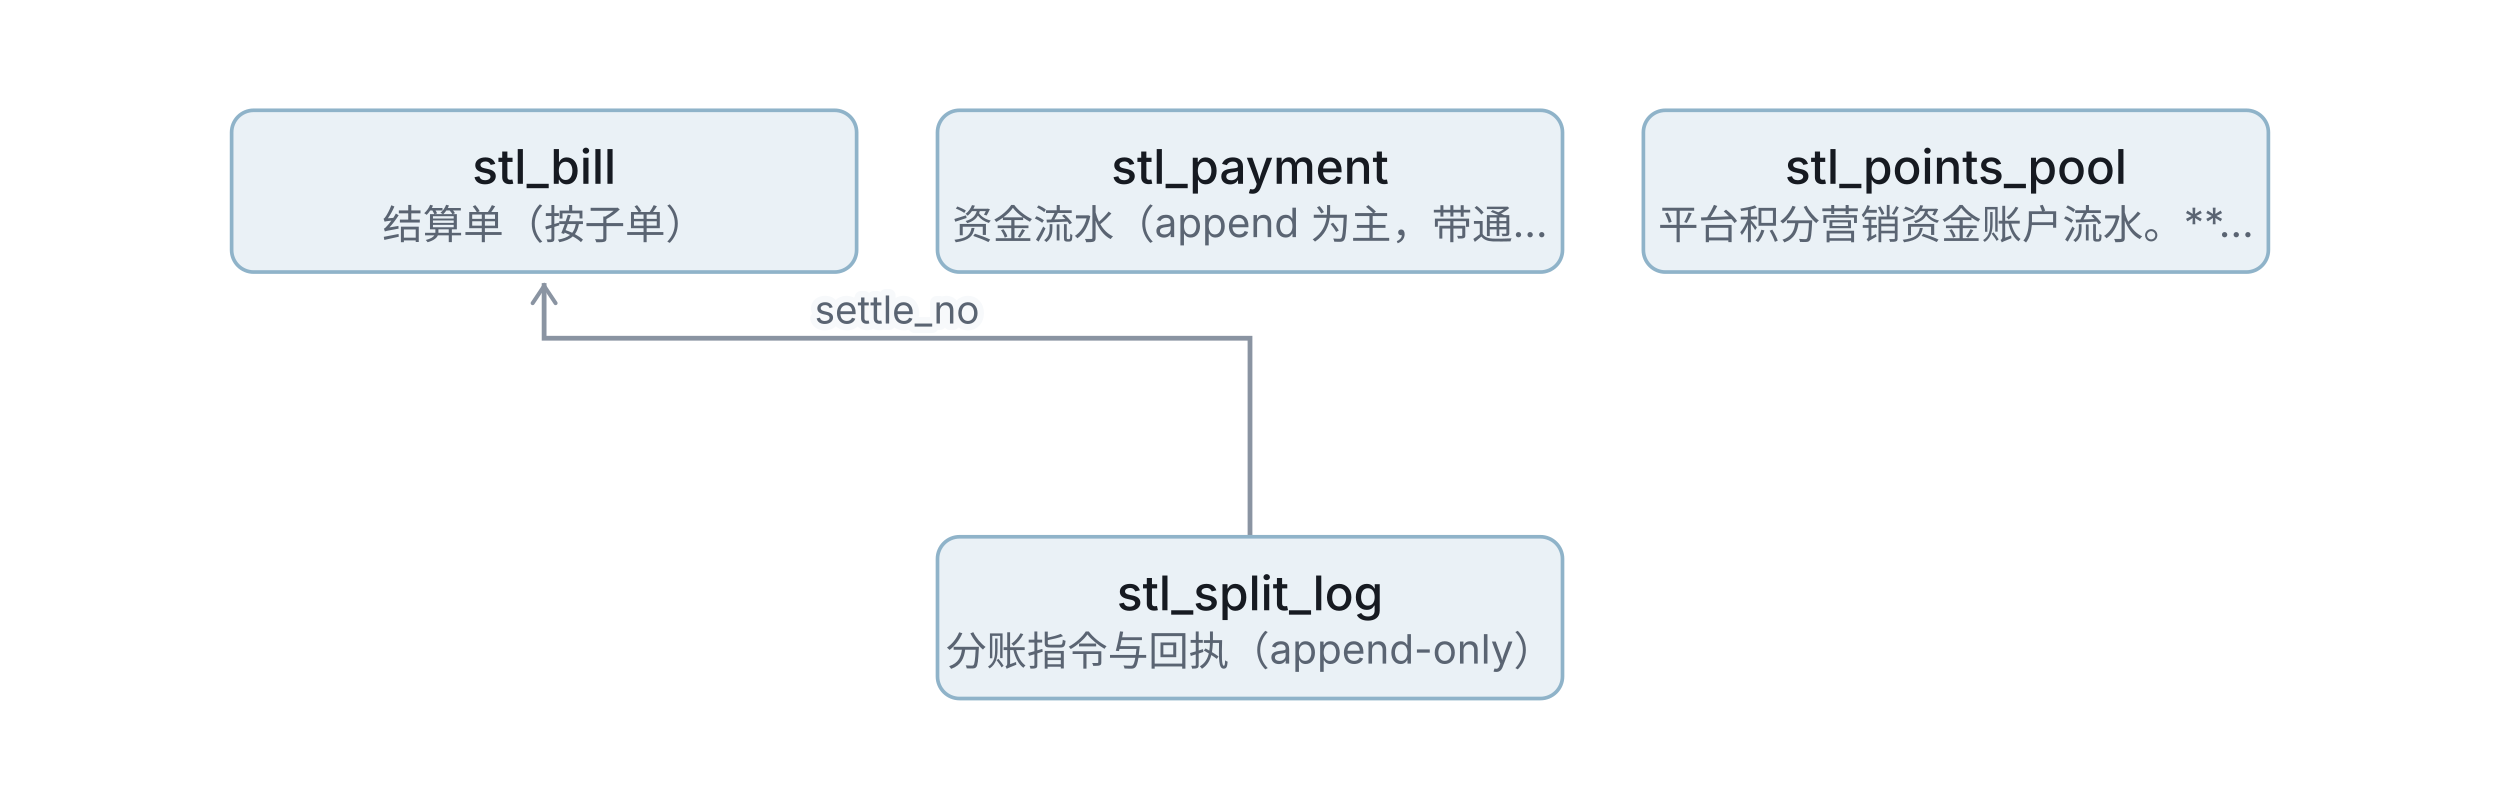
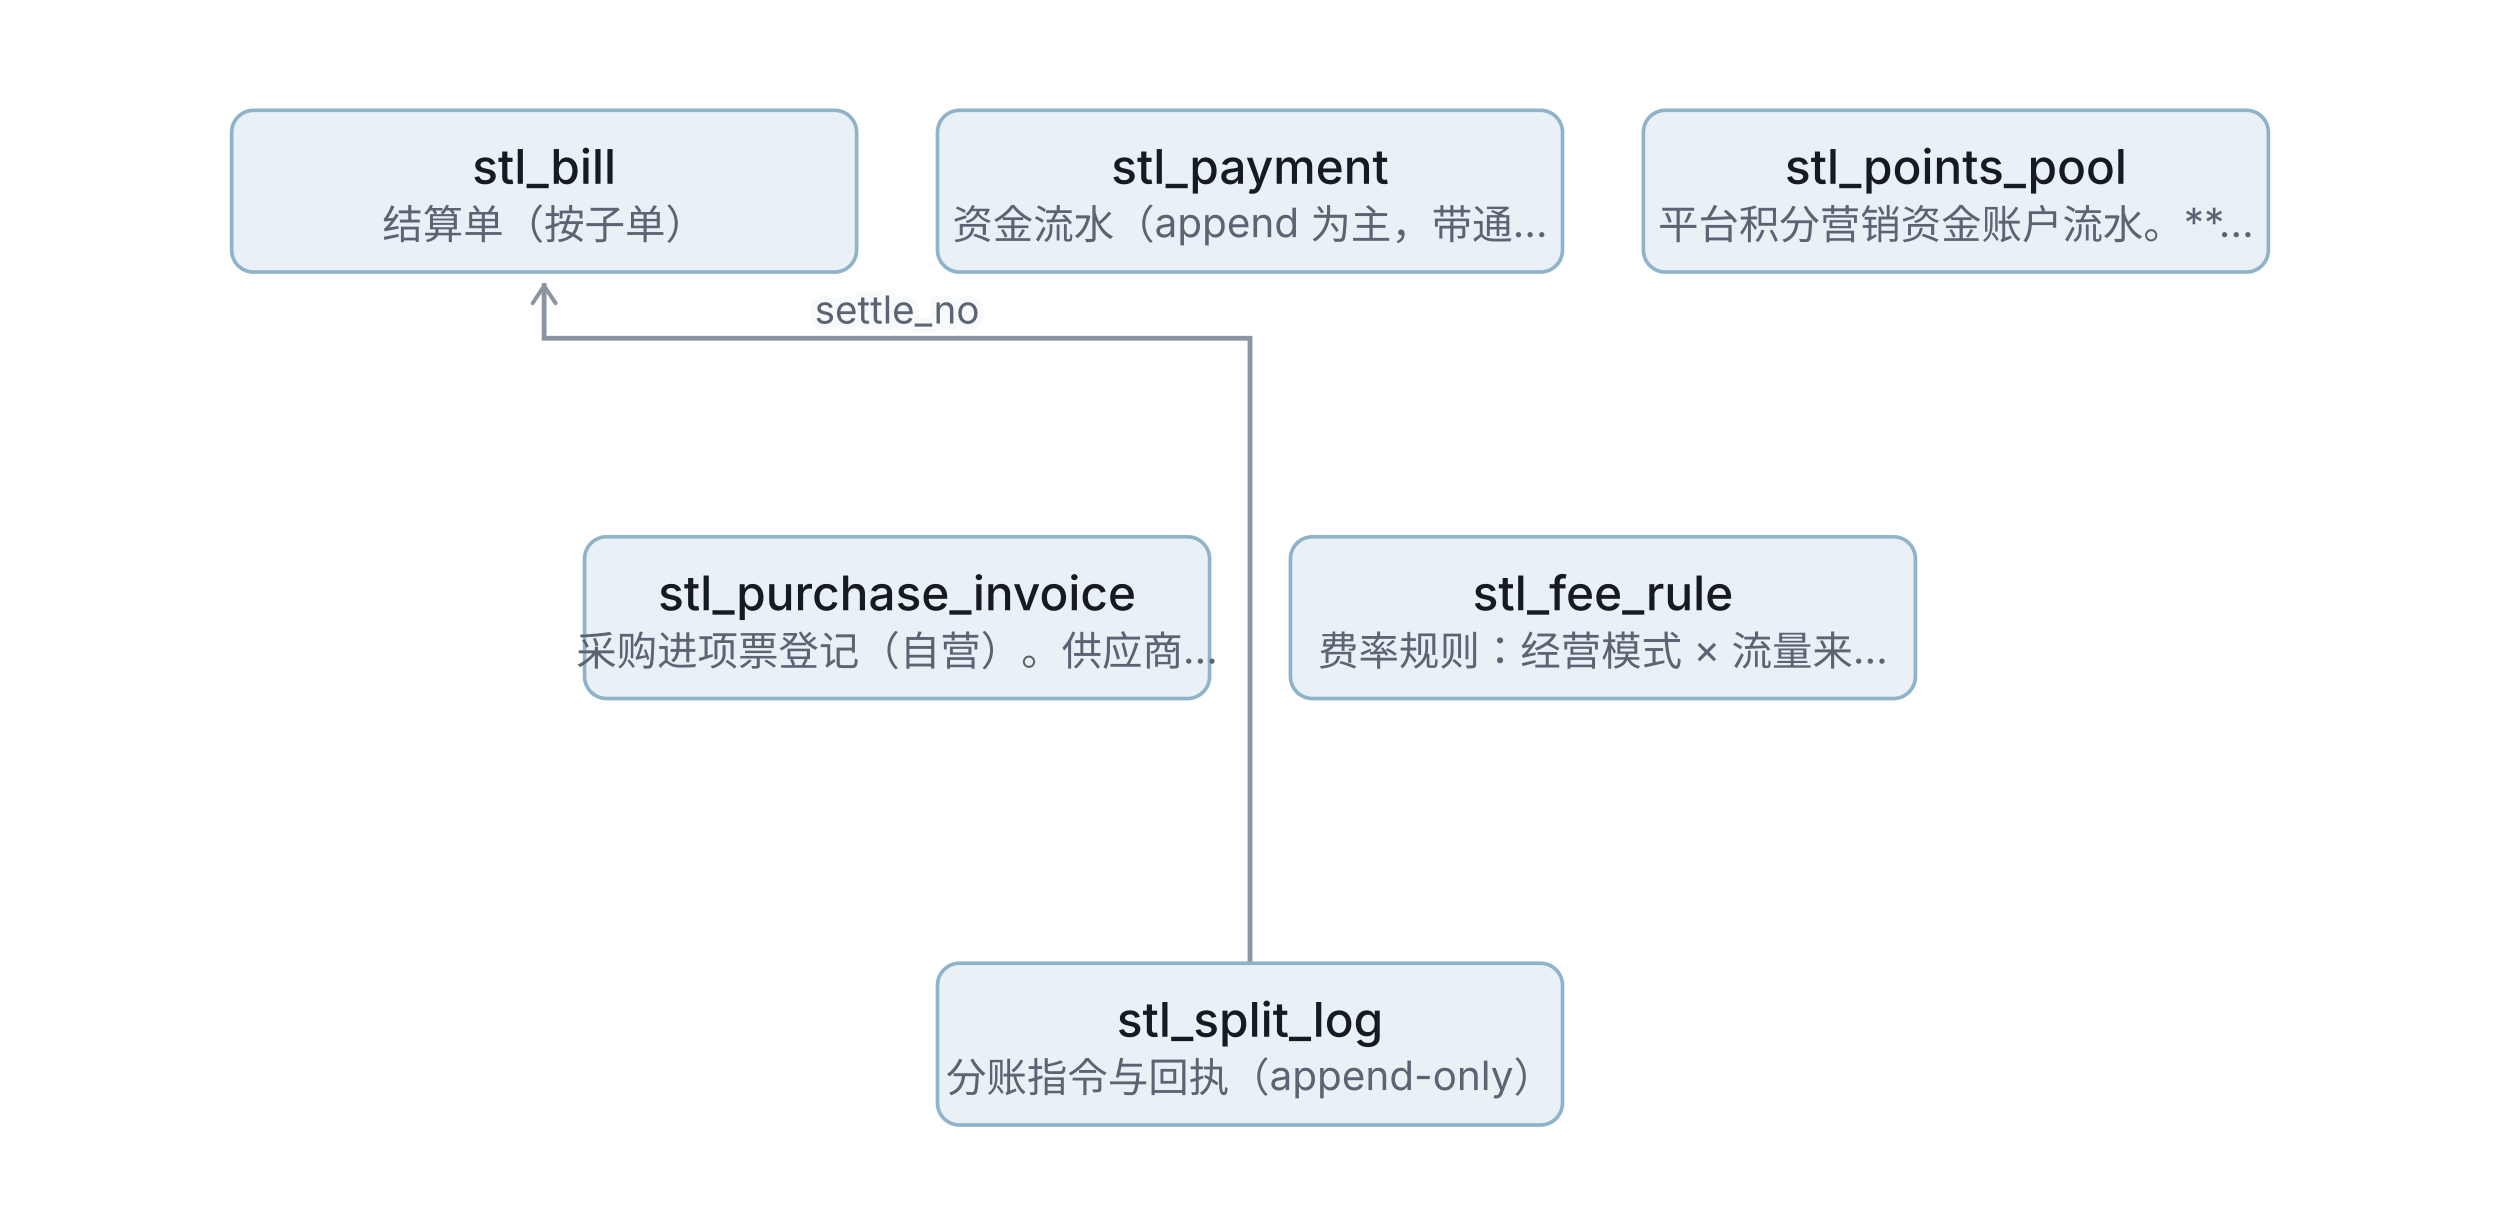
- <svg xmlns="http://www.w3.org/2000/svg" width="680" height="216" viewBox="0 0 680 216" role="img" font-family="system-ui,-apple-system,'PingFang SC',sans-serif">
+ <svg xmlns="http://www.w3.org/2000/svg" width="680" height="332" viewBox="0 0 680 332" role="img" font-family="system-ui,-apple-system,'PingFang SC',sans-serif">
  <defs>
    <marker id="a" viewBox="0 0 10 10" refX="9" refY="5" markerWidth="6" markerHeight="6" orient="auto-start-reverse">
      <path d="M2 1L8 5L2 9" fill="none" stroke="#8A94A2" stroke-width="1.4" stroke-linecap="round" />
    </marker>
    <style>.n{font-weight:500;fill:#161A21}.s{font-size:11px;fill:#5A6472}
.l{font-size:10.5px;fill:#5A6472;paint-order:stroke;stroke:#F7F9FB;stroke-width:3.5;stroke-linejoin:round}.b{font-size:11px;fill:#5A6472;letter-spacing:.1em}
.ar{stroke:#8A94A2;stroke-width:1.3;fill:none}</style>
  </defs>
-   <path class="ar" d="M340 146 L340 92 L148 92 L148 77" marker-end="url(#a)" />
+   <path class="ar" d="M340 262 L340 92 L148 92 L148 77" marker-end="url(#a)" />
  <rect x="63" y="30" width="170" height="44" rx="6" fill="#EAF1F6" stroke="#8FB3C9" />
  <text class="n" x="148" y="50" text-anchor="middle" font-size="13">stl_bill</text>
  <text class="s" x="148" y="65" text-anchor="middle">结算单（按子单）</text>
  <rect x="255" y="30" width="170" height="44" rx="6" fill="#EAF1F6" stroke="#8FB3C9" />
  <text class="n" x="340" y="50" text-anchor="middle" font-size="13">stl_payment</text>
  <text class="s" x="340" y="65" text-anchor="middle">资金流水（append 为主，带通…</text>
  <rect x="447" y="30" width="170" height="44" rx="6" fill="#EAF1F6" stroke="#8FB3C9" />
  <text class="n" x="532" y="50" text-anchor="middle" font-size="13">stl_points_pool</text>
  <text class="s" x="532" y="65" text-anchor="middle">平台积分营销资金账户流水。**…</text>
-   <rect x="255" y="146" width="170" height="44" rx="6" fill="#EAF1F6" stroke="#8FB3C9" />
-   <text class="n" x="340" y="166" text-anchor="middle" font-size="13">stl_split_log</text>
-   <text class="s" x="340" y="181" text-anchor="middle">分账指令与回执（append-only）</text>
+   <rect x="159" y="146" width="170" height="44" rx="6" fill="#EAF1F6" stroke="#8FB3C9" />
+   <text class="n" x="244" y="166" text-anchor="middle" font-size="13">stl_purchase_invoice</text>
+   <text class="s" x="244" y="181" text-anchor="middle">采购进项票登记（自营）。供应商…</text>
+   <rect x="351" y="146" width="170" height="44" rx="6" fill="#EAF1F6" stroke="#8FB3C9" />
+   <text class="n" x="436" y="166" text-anchor="middle" font-size="13">stl_fee_rule</text>
+   <text class="s" x="436" y="181" text-anchor="middle">费率规则：经营模式 × 流量来…</text>
+   <rect x="255" y="262" width="170" height="44" rx="6" fill="#EAF1F6" stroke="#8FB3C9" />
+   <text class="n" x="340" y="282" text-anchor="middle" font-size="13">stl_split_log</text>
+   <text class="s" x="340" y="297" text-anchor="middle">分账指令与回执（append-only）</text>
  <text class="l" x="244" y="88" text-anchor="middle">settle_no</text>
</svg>
